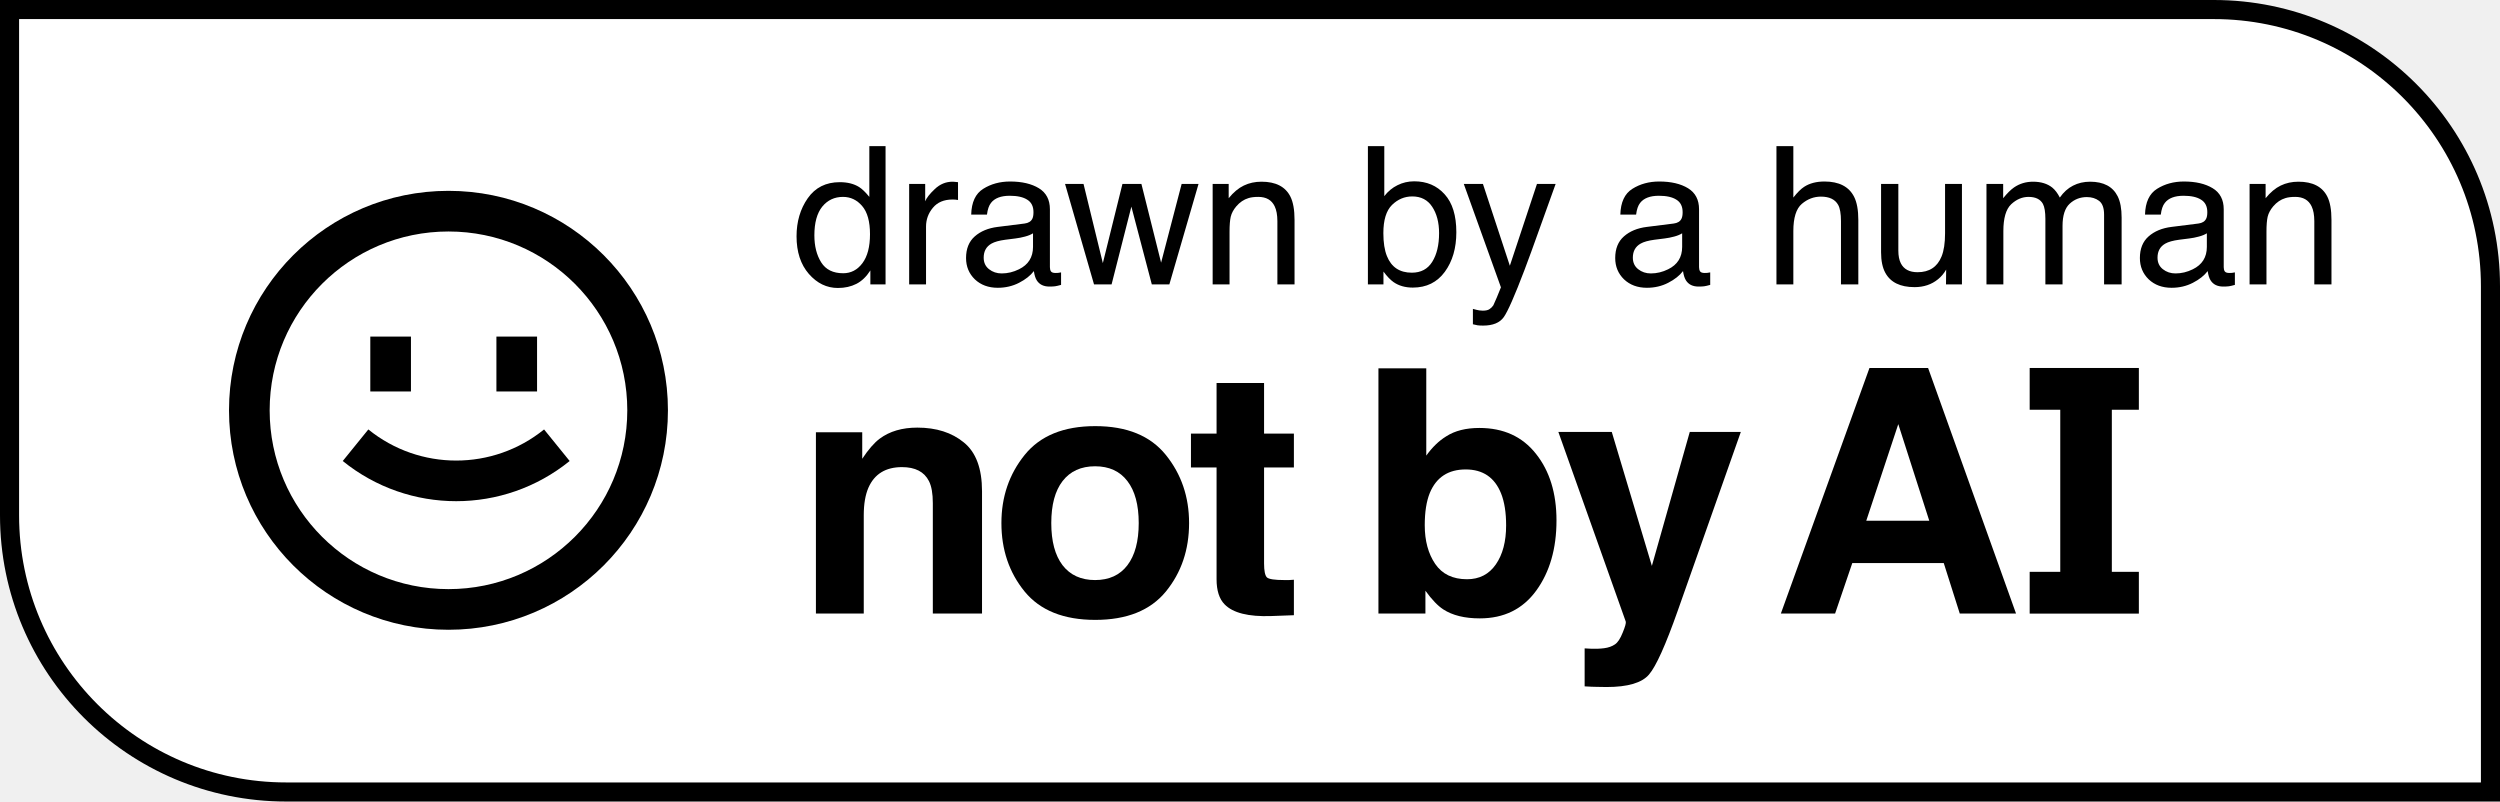
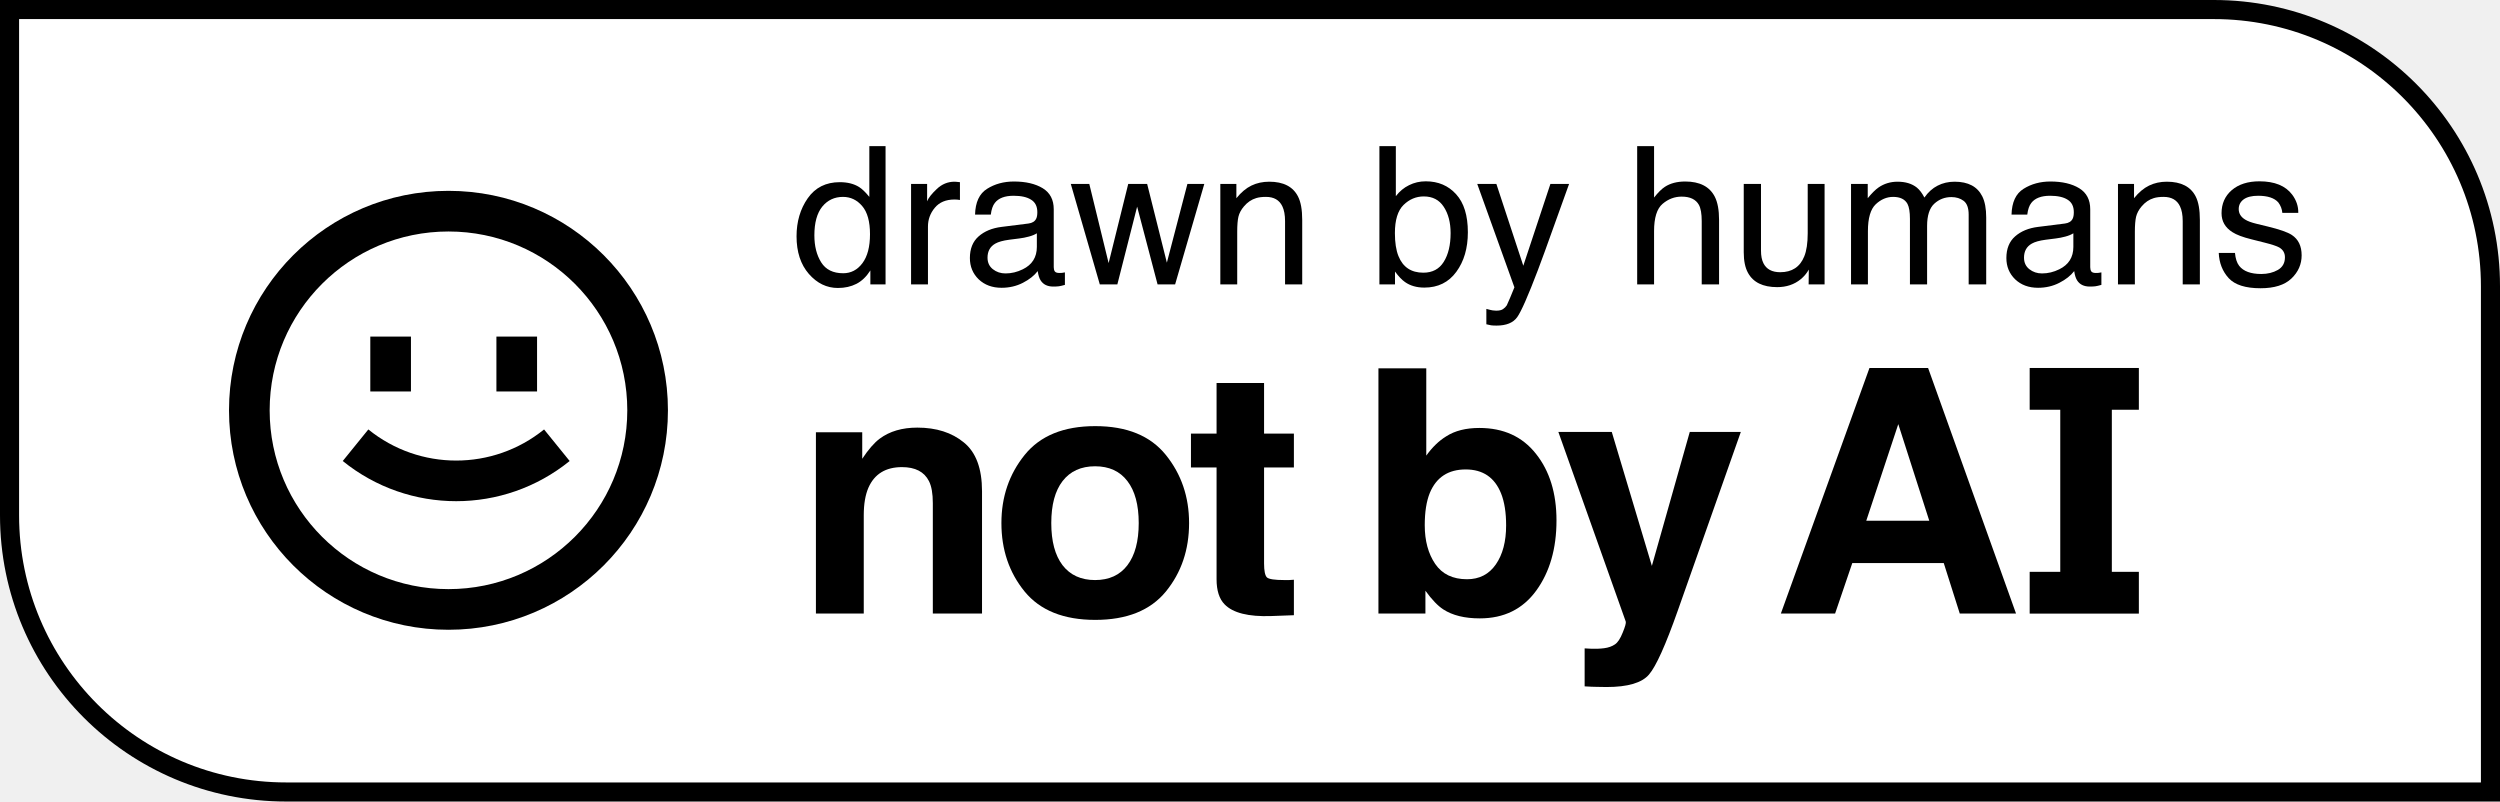
<svg xmlns="http://www.w3.org/2000/svg" width="131" height="42" viewBox="0 0 131 42" fill="none">
  <path d="M116 0.5C124.008 0.5 130.5 6.992 130.5 15V41.5H15C6.992 41.5 0.5 35.008 0.5 27V0.5H116Z" fill="white" stroke="black" />
  <path d="M29.85 24.157C26.384 26.964 21.427 26.964 17.96 24.157L19.301 22.503C21.985 24.677 25.825 24.677 28.509 22.503L29.85 24.157Z" fill="black" />
  <path d="M19.404 17.637V20.513H21.534V17.637H19.404Z" fill="black" />
  <path d="M26.012 17.637V20.513H28.142V17.637H26.012Z" fill="black" />
  <path fill-rule="evenodd" clip-rule="evenodd" d="M23.5 33C29.851 33 35 27.851 35 21.5C35 15.149 29.851 10 23.5 10C17.149 10 12 15.149 12 21.5C12 27.851 17.149 33 23.5 33ZM23.5 30.87C28.675 30.87 32.87 26.675 32.87 21.5C32.87 16.325 28.675 12.13 23.5 12.13C18.325 12.13 14.13 16.325 14.13 21.5C14.13 26.675 18.325 30.87 23.5 30.87Z" fill="black" />
  <path fill-rule="evenodd" clip-rule="evenodd" d="M93.317 32.15L97.96 19.282H101.032L105.64 32.15H102.692L101.853 29.505H97.06L96.159 32.15H93.317ZM99.47 22.224L97.792 27.288H101.094L99.47 22.224Z" fill="black" />
  <path fill-rule="evenodd" clip-rule="evenodd" d="M80.483 23.778C79.771 22.876 78.783 22.425 77.517 22.425C76.817 22.425 76.24 22.57 75.787 22.861C75.404 23.094 75.054 23.432 74.737 23.874V19.3H72.23V32.15H74.692V30.954C75.028 31.42 75.34 31.745 75.628 31.932C76.111 32.246 76.749 32.403 77.544 32.403C78.809 32.403 79.795 31.917 80.501 30.945C81.207 29.973 81.56 28.748 81.56 27.27C81.56 25.844 81.201 24.68 80.483 23.778ZM78.382 29.575C78.023 30.093 77.52 30.352 76.873 30.352C76.126 30.352 75.569 30.084 75.204 29.549C74.84 29.013 74.657 28.338 74.657 27.523C74.657 26.831 74.745 26.266 74.922 25.83C75.263 25.009 75.89 24.599 76.802 24.599C77.703 24.599 78.321 25.018 78.656 25.856C78.833 26.298 78.921 26.857 78.921 27.532C78.921 28.376 78.741 29.057 78.382 29.575Z" fill="black" />
  <path d="M66.387 30.256C66.287 30.157 66.237 29.912 66.237 29.522V24.494H67.8V22.722H66.237V20.068H63.748V22.722H62.406V24.494H63.748V30.352C63.748 30.945 63.889 31.385 64.171 31.67C64.607 32.118 65.419 32.322 66.608 32.281L67.8 32.237V30.378C67.717 30.384 67.632 30.39 67.544 30.395H67.305C66.793 30.395 66.487 30.349 66.387 30.256Z" fill="black" />
  <path fill-rule="evenodd" clip-rule="evenodd" d="M61.09 30.998C61.902 30.003 62.308 28.806 62.308 27.41C62.308 26.036 61.902 24.846 61.09 23.839C60.278 22.832 59.045 22.329 57.391 22.329C55.737 22.329 54.504 22.832 53.692 23.839C52.88 24.846 52.474 26.036 52.474 27.41C52.474 28.806 52.88 30.003 53.692 30.998C54.504 31.987 55.737 32.482 57.391 32.482C59.045 32.482 60.278 31.987 61.09 30.998ZM59.077 29.618C58.683 30.136 58.118 30.395 57.382 30.395C56.647 30.395 56.079 30.136 55.678 29.618C55.284 29.1 55.087 28.364 55.087 27.41C55.087 26.455 55.284 25.722 55.678 25.21C56.079 24.692 56.647 24.433 57.382 24.433C58.118 24.433 58.683 24.692 59.077 25.21C59.471 25.722 59.669 26.455 59.669 27.41C59.669 28.364 59.471 29.1 59.077 29.618Z" fill="black" />
  <path d="M48.068 22.407C49.063 22.407 49.875 22.666 50.505 23.184C51.14 23.697 51.458 24.549 51.458 25.742V32.15H48.88V26.362C48.88 25.862 48.813 25.477 48.677 25.21C48.43 24.721 47.959 24.477 47.265 24.477C46.411 24.477 45.826 24.834 45.508 25.55C45.343 25.929 45.261 26.412 45.261 26.999V32.15H42.754V22.652H45.181V24.04C45.505 23.551 45.811 23.199 46.1 22.984C46.617 22.6 47.274 22.407 48.068 22.407Z" fill="black" />
  <path d="M83.035 33.975L83.353 33.992C83.6 34.004 83.836 33.995 84.059 33.966C84.283 33.937 84.471 33.87 84.624 33.765C84.772 33.666 84.907 33.459 85.031 33.145C85.16 32.831 85.213 32.639 85.189 32.569L81.658 22.634H84.457L86.558 29.653L88.544 22.634H91.219L87.917 31.993C87.281 33.797 86.778 34.914 86.408 35.345C86.037 35.782 85.295 36 84.183 36C83.959 36 83.78 35.997 83.644 35.991C83.509 35.991 83.306 35.982 83.035 35.965V33.975Z" fill="black" />
  <path d="M107.958 29.964V21.471H106.355V19.282H112.076V21.471H110.66V29.964H112.076V32.153H106.355V29.964H107.958Z" fill="black" />
-   <path d="M77.706 9.639L79.116 13.925L80.537 9.639H81.515C81.39 9.976 81.114 10.747 80.685 11.949C80.364 12.854 80.094 13.591 79.878 14.161C79.367 15.504 79.007 16.323 78.797 16.618C78.587 16.913 78.227 17.061 77.716 17.061C77.591 17.061 77.495 17.056 77.426 17.046C77.36 17.036 77.278 17.018 77.18 16.992V16.186C77.334 16.228 77.446 16.255 77.515 16.265C77.583 16.274 77.644 16.279 77.696 16.279C77.86 16.279 77.979 16.251 78.055 16.195C78.133 16.143 78.199 16.078 78.251 15.999C78.267 15.973 78.327 15.838 78.429 15.596C78.53 15.354 78.604 15.174 78.649 15.056L76.703 9.639H77.706Z" fill="black" />
-   <path fill-rule="evenodd" clip-rule="evenodd" d="M46.403 7.658V14.903H45.607V14.171C45.401 14.495 45.157 14.73 44.875 14.874C44.593 15.018 44.27 15.09 43.906 15.09C43.32 15.09 42.812 14.844 42.383 14.352C41.954 13.858 41.739 13.201 41.739 12.382C41.739 11.615 41.934 10.951 42.324 10.391C42.717 9.827 43.278 9.546 44.005 9.546C44.408 9.546 44.746 9.63 45.018 9.801C45.175 9.899 45.353 10.072 45.553 10.317V7.658H46.403ZM44.172 10.317C43.726 10.317 43.364 10.488 43.086 10.828C42.811 11.169 42.673 11.67 42.673 12.332C42.673 12.896 42.792 13.368 43.031 13.748C43.27 14.128 43.654 14.318 44.182 14.318C44.591 14.318 44.927 14.143 45.19 13.792C45.455 13.438 45.588 12.932 45.588 12.273C45.588 11.608 45.452 11.117 45.18 10.799C44.908 10.478 44.572 10.317 44.172 10.317Z" fill="black" />
-   <path fill-rule="evenodd" clip-rule="evenodd" d="M52.931 9.511C53.55 9.511 54.053 9.629 54.44 9.865C54.823 10.101 55.015 10.468 55.015 10.966V13.999C55.015 14.091 55.033 14.164 55.069 14.22C55.109 14.275 55.188 14.304 55.31 14.304C55.349 14.304 55.393 14.302 55.442 14.299C55.492 14.292 55.544 14.283 55.6 14.273V14.928C55.462 14.967 55.357 14.991 55.285 15.001C55.213 15.011 55.115 15.016 54.99 15.016C54.685 15.016 54.465 14.908 54.327 14.691C54.255 14.577 54.204 14.415 54.175 14.205C53.995 14.441 53.735 14.646 53.398 14.819C53.06 14.993 52.688 15.08 52.282 15.08C51.794 15.08 51.394 14.932 51.083 14.638C50.775 14.339 50.621 13.967 50.621 13.521C50.621 13.034 50.773 12.655 51.078 12.387C51.383 12.118 51.783 11.952 52.277 11.89L53.688 11.713C53.891 11.687 54.027 11.602 54.096 11.458C54.135 11.379 54.154 11.266 54.154 11.118C54.154 10.817 54.046 10.599 53.83 10.465C53.617 10.327 53.311 10.258 52.911 10.258C52.449 10.258 52.121 10.383 51.928 10.632C51.82 10.769 51.75 10.974 51.717 11.246H50.891C50.907 10.597 51.117 10.147 51.52 9.895C51.927 9.639 52.397 9.511 52.931 9.511ZM54.13 12.225C54.022 12.293 53.882 12.351 53.712 12.396C53.542 12.442 53.375 12.476 53.211 12.495L52.675 12.563C52.354 12.606 52.114 12.673 51.953 12.765C51.681 12.919 51.545 13.165 51.545 13.502C51.545 13.758 51.638 13.959 51.825 14.106C52.012 14.254 52.233 14.328 52.488 14.328C52.8 14.328 53.101 14.255 53.393 14.111C53.884 13.872 54.13 13.48 54.13 12.937V12.225Z" fill="black" />
-   <path fill-rule="evenodd" clip-rule="evenodd" d="M86.946 9.511C87.566 9.511 88.068 9.629 88.455 9.865C88.838 10.101 89.03 10.468 89.03 10.966V13.999C89.03 14.091 89.049 14.164 89.085 14.22C89.124 14.275 89.204 14.304 89.325 14.304C89.365 14.304 89.409 14.302 89.458 14.299C89.507 14.292 89.559 14.283 89.615 14.273V14.928C89.478 14.967 89.373 14.991 89.301 15.001C89.229 15.011 89.13 15.016 89.006 15.016C88.701 15.016 88.48 14.908 88.343 14.691C88.271 14.577 88.22 14.415 88.19 14.205C88.01 14.441 87.751 14.646 87.413 14.819C87.076 14.993 86.704 15.08 86.298 15.08C85.81 15.08 85.41 14.932 85.099 14.638C84.791 14.339 84.637 13.967 84.637 13.521C84.637 13.034 84.789 12.655 85.094 12.387C85.398 12.118 85.798 11.952 86.293 11.89L87.703 11.713C87.906 11.687 88.043 11.602 88.111 11.458C88.151 11.379 88.17 11.266 88.17 11.118C88.17 10.817 88.062 10.599 87.846 10.465C87.633 10.327 87.326 10.258 86.927 10.258C86.465 10.258 86.137 10.383 85.943 10.632C85.835 10.769 85.765 10.974 85.732 11.246H84.906C84.923 10.597 85.133 10.147 85.536 9.895C85.942 9.639 86.412 9.511 86.946 9.511ZM88.145 12.225C88.037 12.293 87.898 12.351 87.728 12.396C87.557 12.442 87.39 12.476 87.227 12.495L86.69 12.563C86.37 12.606 86.129 12.673 85.969 12.765C85.697 12.919 85.561 13.165 85.561 13.502C85.561 13.758 85.654 13.959 85.841 14.106C86.028 14.254 86.248 14.328 86.504 14.328C86.815 14.328 87.117 14.255 87.408 14.111C87.9 13.872 88.145 13.48 88.145 12.937V12.225Z" fill="black" />
-   <path fill-rule="evenodd" clip-rule="evenodd" d="M114.439 9.511C115.059 9.511 115.562 9.629 115.948 9.865C116.332 10.101 116.523 10.468 116.523 10.966V13.999C116.523 14.091 116.541 14.164 116.577 14.22C116.616 14.275 116.697 14.304 116.818 14.304C116.858 14.304 116.902 14.302 116.951 14.299C117 14.292 117.053 14.283 117.108 14.273V14.928C116.971 14.967 116.866 14.991 116.794 15.001C116.722 15.011 116.623 15.016 116.499 15.016C116.194 15.016 115.973 14.908 115.835 14.691C115.763 14.577 115.712 14.415 115.683 14.205C115.502 14.441 115.244 14.646 114.906 14.819C114.569 14.993 114.197 15.08 113.791 15.08C113.303 15.08 112.903 14.932 112.592 14.638C112.284 14.339 112.13 13.967 112.13 13.521C112.13 13.034 112.282 12.655 112.587 12.387C112.892 12.118 113.291 11.952 113.786 11.89L115.196 11.713C115.399 11.687 115.536 11.602 115.604 11.458C115.644 11.379 115.663 11.266 115.663 11.118C115.663 10.817 115.555 10.599 115.339 10.465C115.126 10.327 114.82 10.258 114.42 10.258C113.958 10.258 113.63 10.383 113.437 10.632C113.328 10.769 113.258 10.974 113.226 11.246H112.399C112.416 10.597 112.626 10.147 113.029 9.895C113.436 9.639 113.906 9.511 114.439 9.511ZM115.639 12.225C115.531 12.293 115.391 12.351 115.221 12.396C115.05 12.442 114.883 12.476 114.72 12.495L114.184 12.563C113.863 12.606 113.621 12.673 113.461 12.765C113.189 12.919 113.054 13.165 113.054 13.502C113.054 13.758 113.147 13.959 113.334 14.106C113.521 14.254 113.742 14.328 113.997 14.328C114.308 14.328 114.61 14.255 114.901 14.111C115.393 13.872 115.639 13.48 115.639 12.937V12.225Z" fill="black" />
-   <path fill-rule="evenodd" clip-rule="evenodd" d="M72.537 10.278C72.73 10.026 72.962 9.834 73.231 9.703C73.499 9.569 73.791 9.501 74.106 9.501C74.761 9.501 75.292 9.727 75.698 10.18C76.108 10.629 76.312 11.292 76.312 12.17C76.312 13.002 76.111 13.694 75.708 14.244C75.305 14.794 74.746 15.07 74.032 15.07C73.633 15.07 73.295 14.973 73.019 14.78C72.856 14.666 72.68 14.482 72.493 14.229V14.903H71.678V7.658H72.537V10.278ZM74.002 10.293C73.599 10.293 73.245 10.442 72.94 10.74C72.639 11.038 72.488 11.53 72.488 12.215C72.488 12.71 72.55 13.111 72.675 13.419C72.907 13.999 73.342 14.289 73.978 14.289C74.456 14.289 74.813 14.099 75.049 13.719C75.288 13.339 75.408 12.837 75.408 12.215C75.408 11.661 75.288 11.202 75.049 10.838C74.813 10.475 74.464 10.293 74.002 10.293Z" fill="black" />
-   <path d="M99.473 9.639V13.134C99.473 13.402 99.516 13.622 99.601 13.792C99.758 14.107 100.051 14.264 100.48 14.264C101.096 14.264 101.515 13.989 101.738 13.438C101.859 13.144 101.921 12.739 101.921 12.225V9.639H102.806V14.903H101.97L101.979 14.126C101.865 14.326 101.722 14.495 101.552 14.633C101.214 14.908 100.805 15.046 100.323 15.046C99.573 15.046 99.062 14.795 98.79 14.294C98.643 14.025 98.568 13.666 98.568 13.217V9.639H99.473Z" fill="black" />
-   <path d="M49.915 9.521C49.931 9.521 49.96 9.523 49.999 9.526C50.038 9.53 50.105 9.536 50.2 9.546V10.479C50.148 10.47 50.099 10.463 50.053 10.46C50.01 10.457 49.962 10.455 49.91 10.455C49.465 10.455 49.122 10.599 48.883 10.888C48.644 11.173 48.525 11.502 48.524 11.875V14.903H47.64V9.639H48.48V10.548C48.549 10.371 48.718 10.156 48.986 9.904C49.255 9.649 49.565 9.522 49.915 9.521Z" fill="black" />
-   <path d="M56.777 9.639L57.789 13.787L58.816 9.639H59.81L60.842 13.763L61.918 9.639H62.803L61.274 14.903H60.355L59.284 10.828L58.247 14.903H57.327L55.809 9.639H56.777Z" fill="black" />
-   <path d="M66.103 9.521C66.851 9.521 67.355 9.782 67.617 10.303C67.761 10.588 67.834 10.996 67.834 11.526V14.903H66.935V11.585C66.934 11.264 66.887 11.005 66.792 10.809C66.635 10.481 66.349 10.317 65.936 10.317C65.727 10.317 65.554 10.338 65.42 10.381C65.178 10.453 64.965 10.597 64.781 10.813C64.634 10.987 64.537 11.168 64.491 11.354C64.449 11.538 64.428 11.802 64.428 12.146V14.903H63.543V9.639H64.383V10.386C64.632 10.078 64.896 9.857 65.175 9.723C65.453 9.588 65.763 9.521 66.103 9.521Z" fill="black" />
-   <path d="M93.971 10.352C94.18 10.086 94.368 9.899 94.535 9.791C94.82 9.604 95.177 9.511 95.603 9.511C96.366 9.511 96.883 9.778 97.155 10.312C97.303 10.604 97.376 11.009 97.376 11.526V14.903H96.467V11.585C96.467 11.199 96.418 10.915 96.319 10.735C96.159 10.447 95.857 10.303 95.415 10.303C95.048 10.303 94.716 10.429 94.418 10.681C94.12 10.933 93.971 11.41 93.971 12.111V14.903H93.086V7.658H93.971V10.352Z" fill="black" />
-   <path d="M109.521 9.521C110.229 9.521 110.711 9.777 110.967 10.288C111.104 10.563 111.173 10.933 111.173 11.398V14.903H110.254V11.246C110.254 10.896 110.166 10.655 109.989 10.523C109.816 10.392 109.602 10.327 109.35 10.327C109.002 10.327 108.702 10.443 108.45 10.676C108.201 10.908 108.077 11.297 108.077 11.841V14.903H107.178V11.468C107.178 11.111 107.135 10.849 107.05 10.685C106.915 10.44 106.665 10.318 106.298 10.317C105.964 10.317 105.659 10.447 105.384 10.705C105.112 10.964 104.976 11.433 104.976 12.111V14.903H104.091V9.639H104.966V10.386C105.175 10.127 105.366 9.939 105.536 9.821C105.828 9.621 106.158 9.522 106.528 9.521C106.948 9.521 107.285 9.625 107.541 9.831C107.685 9.949 107.817 10.122 107.935 10.352C108.131 10.07 108.362 9.862 108.627 9.728C108.892 9.59 109.191 9.522 109.521 9.521Z" fill="black" />
-   <path d="M120.438 9.521C121.186 9.521 121.69 9.782 121.952 10.303C122.096 10.588 122.169 10.996 122.169 11.526V14.903H121.27V11.585C121.269 11.264 121.222 11.005 121.127 10.809C120.97 10.481 120.684 10.317 120.271 10.317C120.062 10.317 119.889 10.338 119.755 10.381C119.513 10.453 119.3 10.597 119.116 10.813C118.969 10.987 118.872 11.168 118.826 11.354C118.784 11.538 118.763 11.802 118.763 12.146V14.903H117.878V9.639H118.718V10.386C118.967 10.078 119.231 9.857 119.51 9.723C119.788 9.588 120.098 9.521 120.438 9.521Z" fill="black" />
+   <path d="M78.41 9.639L79.821 13.925L81.241 9.639H82.22C82.095 9.976 81.818 10.747 81.389 11.949C81.068 12.854 80.799 13.591 80.583 14.161C80.072 15.504 79.712 16.323 79.502 16.618C79.292 16.913 78.931 17.061 78.42 17.061C78.296 17.061 78.199 17.056 78.13 17.046C78.064 17.036 77.983 17.018 77.885 16.992V16.186C78.039 16.228 78.15 16.255 78.219 16.265C78.287 16.274 78.348 16.279 78.4 16.279C78.564 16.279 78.684 16.251 78.76 16.195C78.838 16.143 78.904 16.078 78.956 15.999C78.972 15.973 79.031 15.838 79.133 15.596C79.234 15.353 79.309 15.174 79.355 15.056L77.408 9.639H78.41Z" fill="black" />
+   <path d="M118.395 9.501C119.188 9.501 119.76 9.734 120.11 10.199C120.33 10.494 120.436 10.813 120.43 11.153H119.594C119.577 10.954 119.507 10.771 119.383 10.607C119.18 10.375 118.827 10.258 118.326 10.258C117.992 10.258 117.738 10.322 117.564 10.45C117.394 10.578 117.309 10.746 117.309 10.956C117.309 11.185 117.421 11.369 117.647 11.507C117.778 11.589 117.972 11.66 118.228 11.723L118.812 11.865C119.448 12.019 119.875 12.168 120.091 12.312C120.435 12.539 120.606 12.894 120.606 13.379C120.606 13.847 120.428 14.253 120.071 14.594C119.717 14.934 119.176 15.104 118.449 15.104C117.666 15.104 117.11 14.928 116.782 14.574C116.458 14.217 116.285 13.776 116.262 13.252H117.112C117.139 13.547 117.212 13.773 117.333 13.93C117.556 14.215 117.943 14.357 118.493 14.357C118.821 14.357 119.109 14.287 119.358 14.146C119.607 14.002 119.731 13.781 119.731 13.482C119.731 13.256 119.631 13.085 119.432 12.967C119.304 12.895 119.052 12.811 118.675 12.716L117.972 12.539C117.523 12.428 117.192 12.303 116.979 12.165C116.6 11.926 116.409 11.595 116.409 11.173C116.409 10.675 116.588 10.272 116.944 9.964C117.305 9.656 117.788 9.501 118.395 9.501Z" fill="black" />
+   <path fill-rule="evenodd" clip-rule="evenodd" d="M46.403 14.903H45.607V14.171C45.401 14.495 45.157 14.73 44.875 14.874C44.593 15.018 44.27 15.09 43.906 15.09C43.32 15.09 42.812 14.844 42.383 14.352C41.954 13.858 41.739 13.201 41.739 12.382C41.739 11.615 41.934 10.951 42.324 10.391C42.717 9.827 43.278 9.546 44.005 9.546C44.408 9.546 44.746 9.63 45.018 9.801C45.175 9.899 45.353 10.072 45.553 10.317V7.658H46.403V14.903ZM44.172 10.317C43.726 10.317 43.364 10.488 43.086 10.828C42.811 11.169 42.673 11.67 42.673 12.332C42.673 12.896 42.792 13.368 43.031 13.748C43.27 14.128 43.654 14.318 44.182 14.318C44.591 14.318 44.927 14.143 45.19 13.792C45.455 13.438 45.588 12.932 45.588 12.273C45.588 11.608 45.452 11.117 45.18 10.799C44.908 10.478 44.572 10.317 44.172 10.317Z" fill="black" />
+   <path fill-rule="evenodd" clip-rule="evenodd" d="M53.132 9.511C53.751 9.511 54.255 9.629 54.642 9.865C55.025 10.101 55.216 10.468 55.216 10.966V13.999C55.216 14.091 55.234 14.164 55.27 14.22C55.31 14.275 55.39 14.304 55.511 14.304C55.55 14.304 55.594 14.302 55.644 14.299C55.693 14.292 55.745 14.283 55.801 14.273V14.928C55.663 14.967 55.558 14.991 55.486 15.001C55.414 15.011 55.316 15.016 55.191 15.016C54.887 15.016 54.666 14.908 54.528 14.691C54.456 14.577 54.406 14.415 54.376 14.205C54.196 14.441 53.937 14.646 53.6 14.819C53.262 14.993 52.89 15.08 52.483 15.08C51.995 15.08 51.596 14.933 51.284 14.638C50.976 14.339 50.822 13.967 50.822 13.521C50.822 13.034 50.975 12.655 51.279 12.387C51.584 12.118 51.984 11.952 52.478 11.89L53.889 11.713C54.092 11.687 54.228 11.602 54.297 11.458C54.336 11.379 54.356 11.266 54.356 11.118C54.356 10.817 54.248 10.599 54.031 10.465C53.818 10.327 53.512 10.258 53.112 10.258C52.651 10.258 52.323 10.383 52.13 10.632C52.022 10.769 51.951 10.974 51.918 11.246H51.093C51.109 10.597 51.319 10.147 51.722 9.895C52.128 9.639 52.598 9.511 53.132 9.511ZM54.331 12.225C54.223 12.293 54.084 12.351 53.914 12.396C53.744 12.442 53.576 12.476 53.412 12.495L52.877 12.563C52.556 12.606 52.315 12.673 52.154 12.765C51.882 12.919 51.746 13.165 51.746 13.502C51.746 13.758 51.84 13.959 52.026 14.106C52.213 14.254 52.434 14.328 52.69 14.328C53.001 14.328 53.302 14.255 53.594 14.111C54.085 13.872 54.331 13.48 54.331 12.937V12.225Z" fill="black" />
+   <path fill-rule="evenodd" clip-rule="evenodd" d="M107.444 9.511C108.063 9.511 108.567 9.629 108.953 9.865C109.336 10.101 109.528 10.468 109.528 10.966V13.999C109.528 14.091 109.546 14.164 109.582 14.22C109.621 14.275 109.702 14.304 109.823 14.304C109.862 14.304 109.906 14.302 109.955 14.299C110.004 14.292 110.058 14.283 110.113 14.273V14.928C109.976 14.967 109.87 14.991 109.798 15.001C109.726 15.011 109.627 15.016 109.503 15.016C109.198 15.015 108.977 14.908 108.84 14.691C108.768 14.577 108.717 14.415 108.688 14.205C108.507 14.441 108.249 14.646 107.911 14.819C107.574 14.993 107.201 15.08 106.795 15.08C106.307 15.08 105.907 14.933 105.596 14.638C105.288 14.339 105.134 13.967 105.134 13.521C105.134 13.034 105.286 12.655 105.591 12.387C105.896 12.118 106.295 11.952 106.79 11.89L108.201 11.713C108.404 11.687 108.54 11.602 108.608 11.458C108.648 11.379 108.668 11.266 108.668 11.118C108.668 10.817 108.56 10.599 108.344 10.465C108.131 10.327 107.824 10.258 107.424 10.258C106.962 10.258 106.635 10.383 106.441 10.632C106.333 10.769 106.262 10.974 106.229 11.246H105.404C105.421 10.597 105.63 10.147 106.033 9.895C106.44 9.639 106.91 9.511 107.444 9.511ZM108.644 12.225C108.535 12.293 108.396 12.351 108.226 12.396C108.055 12.442 107.887 12.476 107.724 12.495L107.188 12.563C106.867 12.606 106.626 12.673 106.466 12.765C106.194 12.919 106.058 13.165 106.058 13.502C106.058 13.757 106.151 13.959 106.338 14.106C106.525 14.254 106.746 14.328 107.002 14.328C107.313 14.328 107.615 14.255 107.906 14.111C108.397 13.872 108.644 13.48 108.644 12.937V12.225Z" fill="black" />
+   <path fill-rule="evenodd" clip-rule="evenodd" d="M73.142 7.658V10.278C73.335 10.026 73.566 9.834 73.835 9.703C74.103 9.569 74.395 9.501 74.709 9.501C75.364 9.501 75.895 9.728 76.302 10.18C76.711 10.629 76.916 11.292 76.916 12.17C76.916 13.002 76.715 13.694 76.311 14.244C75.909 14.795 75.35 15.07 74.636 15.07C74.236 15.07 73.898 14.974 73.623 14.78C73.459 14.666 73.284 14.482 73.098 14.229V14.903H72.281V7.658H73.142ZM74.606 10.293C74.203 10.293 73.85 10.442 73.545 10.74C73.243 11.038 73.093 11.53 73.093 12.215C73.093 12.71 73.155 13.111 73.279 13.419C73.512 13.999 73.946 14.289 74.582 14.289C75.06 14.289 75.418 14.099 75.653 13.719C75.892 13.339 76.012 12.837 76.012 12.215C76.012 11.661 75.892 11.202 75.653 10.838C75.417 10.474 75.068 10.293 74.606 10.293Z" fill="black" />
+   <path d="M92.276 9.639V13.134C92.276 13.402 92.318 13.622 92.403 13.792C92.561 14.107 92.854 14.264 93.283 14.264C93.899 14.264 94.319 13.989 94.542 13.438C94.663 13.144 94.724 12.739 94.724 12.225V9.639H95.608V14.903H94.772L94.782 14.126C94.668 14.326 94.526 14.495 94.356 14.633C94.018 14.908 93.608 15.046 93.126 15.046C92.376 15.046 91.865 14.795 91.593 14.294C91.445 14.025 91.372 13.666 91.372 13.217V9.639H92.276Z" fill="black" />
+   <path d="M50.1 9.526C50.139 9.53 50.206 9.536 50.301 9.546V10.479C50.248 10.47 50.199 10.463 50.153 10.46C50.111 10.457 50.063 10.455 50.011 10.455C49.565 10.455 49.222 10.599 48.983 10.888C48.745 11.173 48.625 11.502 48.625 11.875V14.903H47.74V9.639H48.581V10.548C48.65 10.371 48.819 10.156 49.087 9.904C49.355 9.649 49.665 9.522 50.016 9.521C50.032 9.521 50.06 9.523 50.1 9.526Z" fill="black" />
+   <path d="M58.092 13.787L59.119 9.639H60.111L61.144 13.763L62.22 9.639H63.105L61.576 14.903H60.657L59.586 10.828L58.549 14.903H57.63L56.11 9.639H57.079L58.092 13.787Z" fill="black" />
+   <path d="M66.506 9.521C67.253 9.521 67.757 9.782 68.019 10.303C68.164 10.588 68.236 10.995 68.236 11.526V14.903H67.337V11.585C67.337 11.264 67.289 11.005 67.194 10.809C67.037 10.481 66.752 10.317 66.339 10.317C66.129 10.317 65.957 10.338 65.823 10.381C65.581 10.453 65.367 10.597 65.184 10.813C65.036 10.987 64.939 11.168 64.894 11.354C64.851 11.538 64.83 11.802 64.83 12.146V14.903H63.945V9.639H64.786V10.386C65.035 10.078 65.299 9.857 65.577 9.723C65.856 9.588 66.165 9.522 66.506 9.521Z" fill="black" />
+   <path d="M86.673 7.658V10.352C86.882 10.086 87.071 9.899 87.238 9.791C87.523 9.604 87.879 9.511 88.305 9.511C89.068 9.511 89.585 9.778 89.857 10.312C90.005 10.604 90.079 11.009 90.079 11.526V14.903H89.17V11.585C89.17 11.199 89.121 10.915 89.022 10.735C88.862 10.447 88.56 10.303 88.118 10.303C87.751 10.303 87.418 10.428 87.12 10.681C86.822 10.933 86.673 11.41 86.673 12.111V14.903H85.788V7.658H86.673Z" fill="black" />
+   <path d="M102.426 9.521C103.133 9.522 103.616 9.777 103.871 10.288C104.009 10.563 104.077 10.933 104.077 11.398V14.903H103.158V11.246C103.158 10.896 103.069 10.655 102.893 10.523C102.719 10.393 102.506 10.327 102.254 10.327C101.907 10.327 101.607 10.443 101.354 10.676C101.105 10.908 100.98 11.297 100.98 11.841V14.903H100.081V11.468C100.081 11.111 100.038 10.849 99.953 10.685C99.819 10.44 99.568 10.317 99.201 10.317C98.867 10.317 98.562 10.446 98.287 10.705C98.015 10.964 97.879 11.433 97.879 12.111V14.903H96.994V9.639H97.869V10.386C98.079 10.127 98.269 9.939 98.439 9.821C98.731 9.621 99.062 9.521 99.433 9.521C99.852 9.522 100.19 9.625 100.445 9.831C100.589 9.949 100.72 10.123 100.838 10.352C101.034 10.07 101.266 9.862 101.531 9.728C101.797 9.59 102.095 9.521 102.426 9.521Z" fill="black" />
+   <path d="M113.544 9.521C114.291 9.522 114.796 9.782 115.058 10.303C115.202 10.588 115.273 10.996 115.273 11.526V14.903H114.374V11.585C114.374 11.264 114.326 11.005 114.231 10.809C114.074 10.481 113.789 10.317 113.376 10.317C113.167 10.317 112.995 10.338 112.86 10.381C112.618 10.453 112.405 10.597 112.222 10.813C112.074 10.987 111.978 11.168 111.932 11.354C111.889 11.538 111.867 11.802 111.867 12.146V14.903H110.982V9.639H111.823V10.386C112.072 10.078 112.336 9.857 112.614 9.723C112.893 9.588 113.203 9.521 113.544 9.521Z" fill="black" />
</svg>
